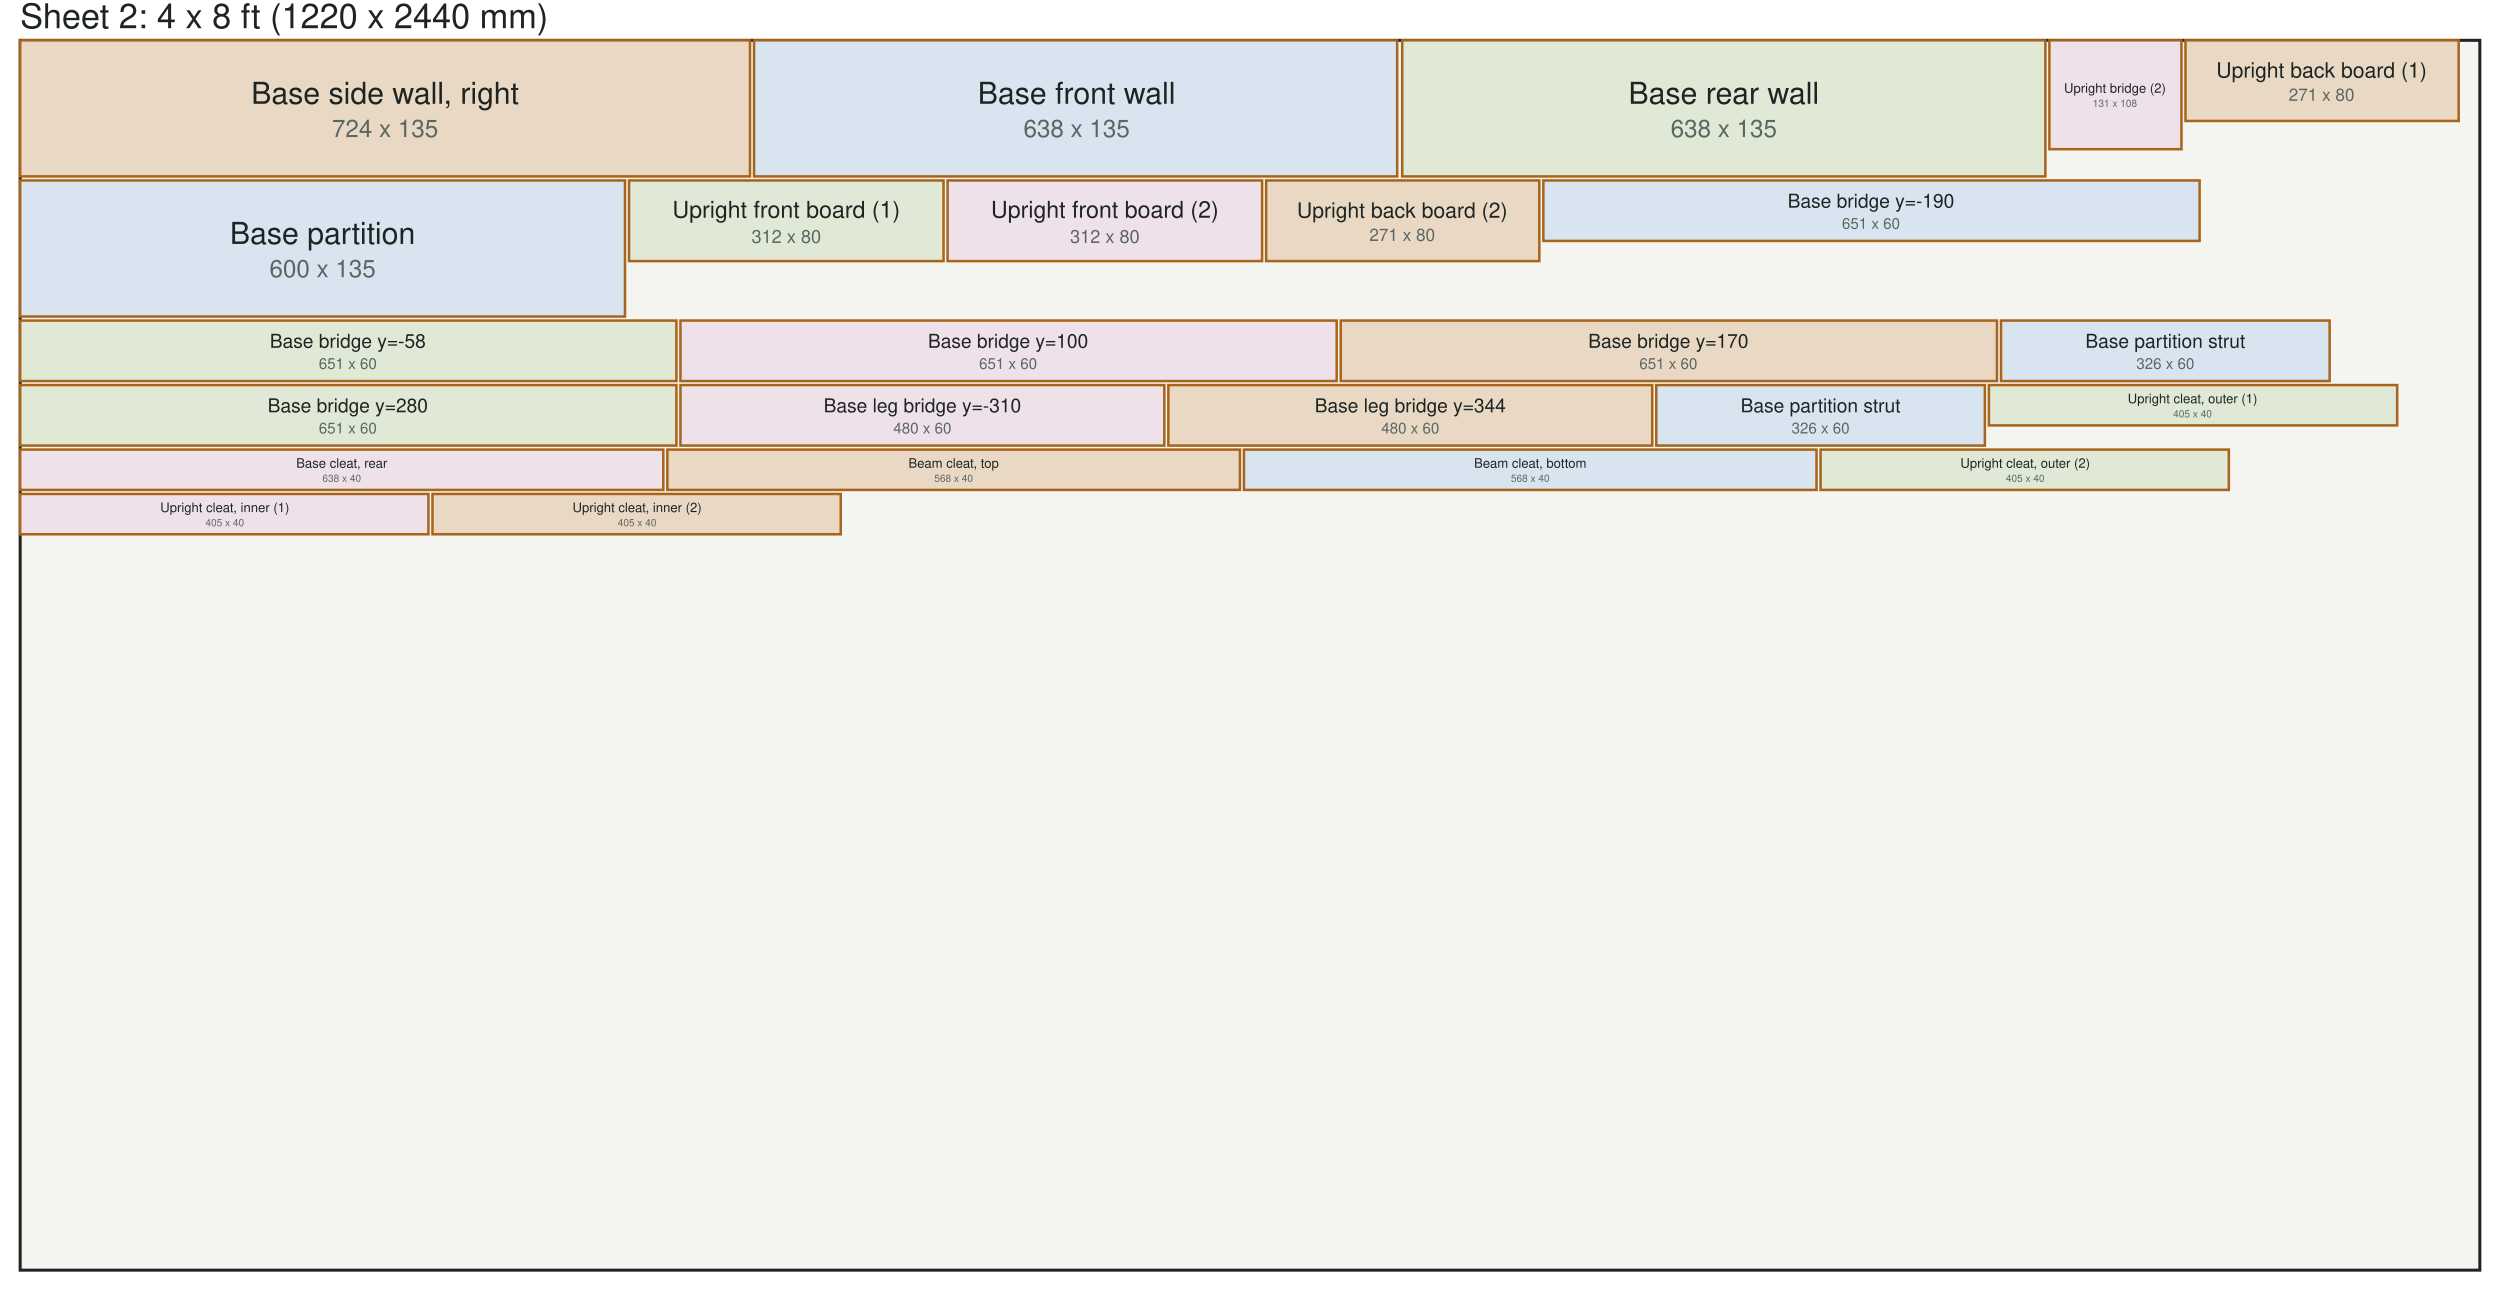
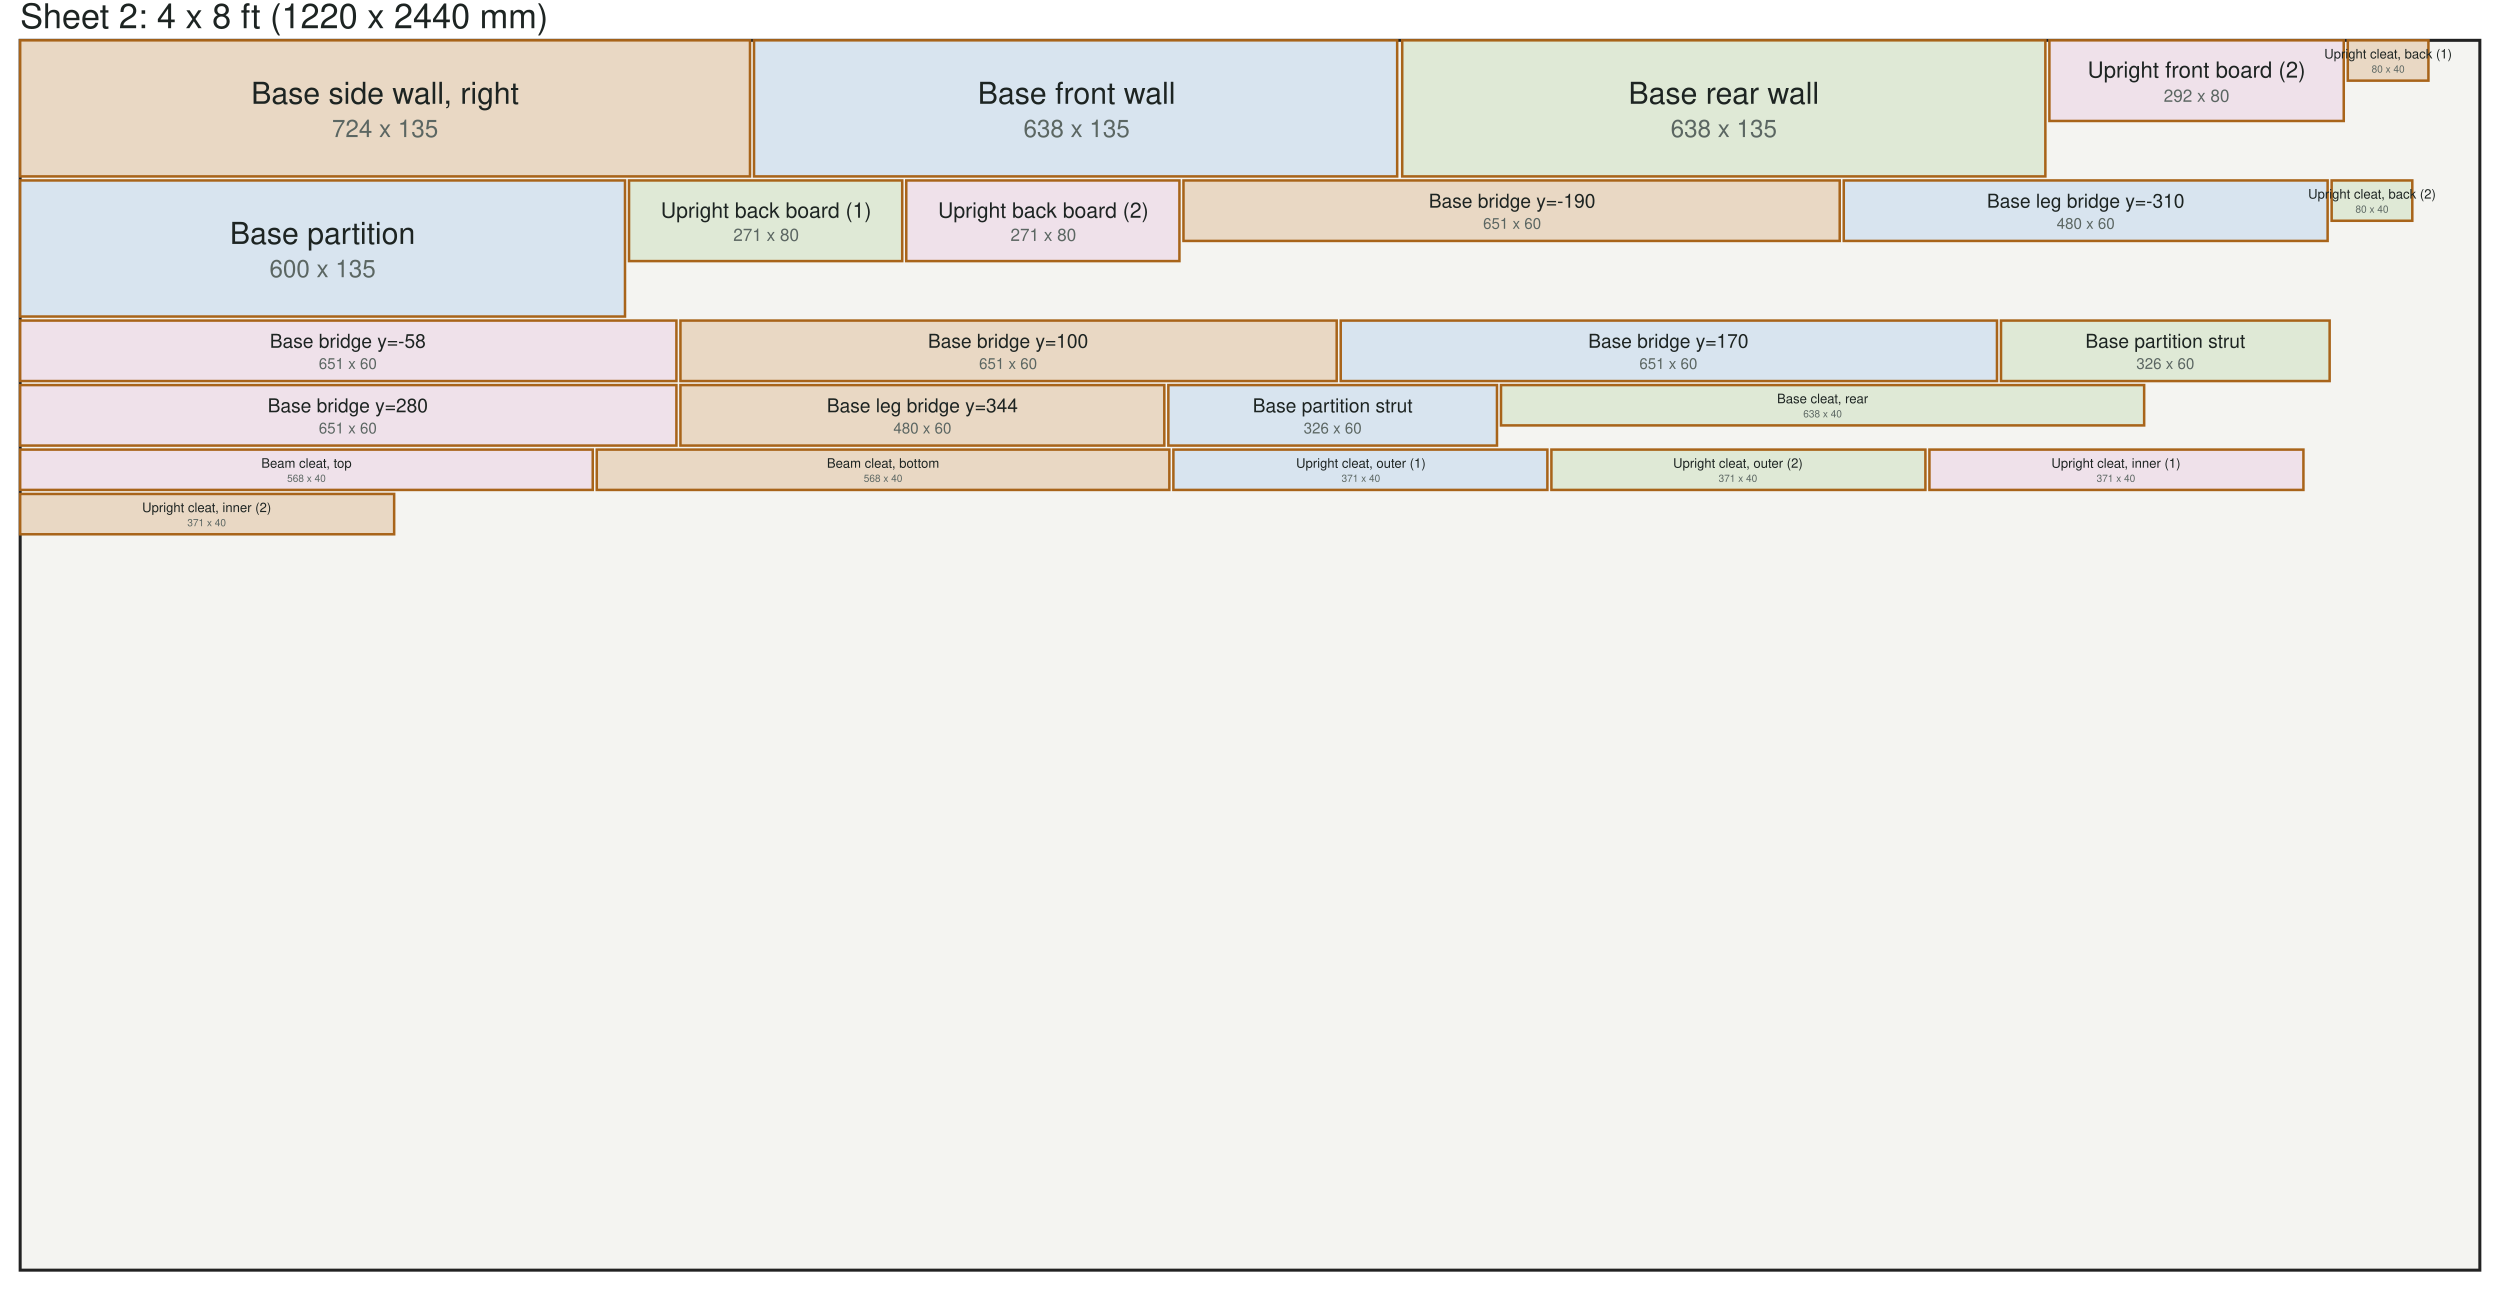
<svg xmlns="http://www.w3.org/2000/svg" viewBox="-20 -40 2480 1290" font-family="Helvetica, Arial, sans-serif">
  <text x="0" y="-12" font-size="34" fill="#1d2422">Sheet 2: 4 x 8 ft (1220 x 2440 mm)</text>
  <rect x="0" y="0" width="2440.0" height="1220.0" fill="#f4f4f1" stroke="#222" stroke-width="3" />
  <rect x="0" y="0" width="724" height="135" fill="#e9d8c4" stroke="#a8641a" stroke-width="2.5" />
  <text x="362" y="63" font-size="30" text-anchor="middle" fill="#1d2422">Base side wall, right</text>
  <text x="362" y="96" font-size="24" text-anchor="middle" fill="#5b6662">724 x 135</text>
  <rect x="728" y="0" width="638" height="135" fill="#d8e4ef" stroke="#a8641a" stroke-width="2.5" />
  <text x="1048" y="63" font-size="30" text-anchor="middle" fill="#1d2422">Base front wall</text>
  <text x="1048" y="96" font-size="24" text-anchor="middle" fill="#5b6662">638 x 135</text>
  <rect x="1371" y="0" width="638" height="135" fill="#dfe9d6" stroke="#a8641a" stroke-width="2.5" />
  <text x="1690" y="63" font-size="30" text-anchor="middle" fill="#1d2422">Base rear wall</text>
  <text x="1690" y="96" font-size="24" text-anchor="middle" fill="#5b6662">638 x 135</text>
-   <rect x="2013" y="0" width="131" height="108" fill="#efe1ea" stroke="#a8641a" stroke-width="2.5" />
-   <text x="2078" y="52" font-size="13" text-anchor="middle" fill="#1d2422">Upright bridge (2)</text>
-   <text x="2078" y="66" font-size="10" text-anchor="middle" fill="#5b6662">131 x 108</text>
-   <rect x="2148" y="0" width="271" height="80" fill="#e9d8c4" stroke="#a8641a" stroke-width="2.5" />
-   <text x="2283" y="37" font-size="21" text-anchor="middle" fill="#1d2422">Upright back board (1)</text>
-   <text x="2283" y="60" font-size="17" text-anchor="middle" fill="#5b6662">271 x 80</text>
+   <rect x="2013" y="0" width="292" height="80" fill="#efe1ea" stroke="#a8641a" stroke-width="2.5" />
+   <text x="2159" y="37" font-size="22" text-anchor="middle" fill="#1d2422">Upright front board (2)</text>
+   <text x="2159" y="61" font-size="17" text-anchor="middle" fill="#5b6662">292 x 80</text>
+   <rect x="2309" y="0" width="80" height="40" fill="#e9d8c4" stroke="#a8641a" stroke-width="2.5" />
+   <text x="2349" y="18" font-size="13" text-anchor="middle" fill="#1d2422">Upright cleat, back (1)</text>
+   <text x="2349" y="32" font-size="10" text-anchor="middle" fill="#5b6662">80 x 40</text>
  <rect x="0" y="139" width="600" height="135" fill="#d8e4ef" stroke="#a8641a" stroke-width="2.5" />
  <text x="300" y="202" font-size="30" text-anchor="middle" fill="#1d2422">Base partition</text>
  <text x="300" y="235" font-size="24" text-anchor="middle" fill="#5b6662">600 x 135</text>
-   <rect x="604" y="139" width="312" height="80" fill="#dfe9d6" stroke="#a8641a" stroke-width="2.5" />
-   <text x="760" y="176" font-size="23" text-anchor="middle" fill="#1d2422">Upright front board (1)</text>
-   <text x="760" y="201" font-size="18" text-anchor="middle" fill="#5b6662">312 x 80</text>
-   <rect x="920" y="139" width="312" height="80" fill="#efe1ea" stroke="#a8641a" stroke-width="2.5" />
-   <text x="1076" y="176" font-size="23" text-anchor="middle" fill="#1d2422">Upright front board (2)</text>
-   <text x="1076" y="201" font-size="18" text-anchor="middle" fill="#5b6662">312 x 80</text>
-   <rect x="1236" y="139" width="271" height="80" fill="#e9d8c4" stroke="#a8641a" stroke-width="2.5" />
-   <text x="1371" y="176" font-size="21" text-anchor="middle" fill="#1d2422">Upright back board (2)</text>
-   <text x="1371" y="199" font-size="17" text-anchor="middle" fill="#5b6662">271 x 80</text>
-   <rect x="1511" y="139" width="651" height="60" fill="#d8e4ef" stroke="#a8641a" stroke-width="2.5" />
-   <text x="1836" y="166" font-size="19" text-anchor="middle" fill="#1d2422">Base bridge y=-190</text>
-   <text x="1836" y="187" font-size="15" text-anchor="middle" fill="#5b6662">651 x 60</text>
-   <rect x="0" y="278" width="651" height="60" fill="#dfe9d6" stroke="#a8641a" stroke-width="2.5" />
+   <rect x="604" y="139" width="271" height="80" fill="#dfe9d6" stroke="#a8641a" stroke-width="2.5" />
+   <text x="740" y="176" font-size="21" text-anchor="middle" fill="#1d2422">Upright back board (1)</text>
+   <text x="740" y="199" font-size="17" text-anchor="middle" fill="#5b6662">271 x 80</text>
+   <rect x="879" y="139" width="271" height="80" fill="#efe1ea" stroke="#a8641a" stroke-width="2.5" />
+   <text x="1015" y="176" font-size="21" text-anchor="middle" fill="#1d2422">Upright back board (2)</text>
+   <text x="1015" y="199" font-size="17" text-anchor="middle" fill="#5b6662">271 x 80</text>
+   <rect x="1154" y="139" width="651" height="60" fill="#e9d8c4" stroke="#a8641a" stroke-width="2.5" />
+   <text x="1480" y="166" font-size="19" text-anchor="middle" fill="#1d2422">Base bridge y=-190</text>
+   <text x="1480" y="187" font-size="15" text-anchor="middle" fill="#5b6662">651 x 60</text>
+   <rect x="1809" y="139" width="480" height="60" fill="#d8e4ef" stroke="#a8641a" stroke-width="2.5" />
+   <text x="2049" y="166" font-size="19" text-anchor="middle" fill="#1d2422">Base leg bridge y=-310</text>
+   <text x="2049" y="187" font-size="15" text-anchor="middle" fill="#5b6662">480 x 60</text>
+   <rect x="2293" y="139" width="80" height="40" fill="#dfe9d6" stroke="#a8641a" stroke-width="2.5" />
+   <text x="2333" y="157" font-size="13" text-anchor="middle" fill="#1d2422">Upright cleat, back (2)</text>
+   <text x="2333" y="171" font-size="10" text-anchor="middle" fill="#5b6662">80 x 40</text>
+   <rect x="0" y="278" width="651" height="60" fill="#efe1ea" stroke="#a8641a" stroke-width="2.5" />
  <text x="325" y="305" font-size="19" text-anchor="middle" fill="#1d2422">Base bridge y=-58</text>
  <text x="325" y="326" font-size="15" text-anchor="middle" fill="#5b6662">651 x 60</text>
-   <rect x="655" y="278" width="651" height="60" fill="#efe1ea" stroke="#a8641a" stroke-width="2.5" />
+   <rect x="655" y="278" width="651" height="60" fill="#e9d8c4" stroke="#a8641a" stroke-width="2.5" />
  <text x="980" y="305" font-size="19" text-anchor="middle" fill="#1d2422">Base bridge y=100</text>
  <text x="980" y="326" font-size="15" text-anchor="middle" fill="#5b6662">651 x 60</text>
-   <rect x="1310" y="278" width="651" height="60" fill="#e9d8c4" stroke="#a8641a" stroke-width="2.5" />
+   <rect x="1310" y="278" width="651" height="60" fill="#d8e4ef" stroke="#a8641a" stroke-width="2.5" />
  <text x="1635" y="305" font-size="19" text-anchor="middle" fill="#1d2422">Base bridge y=170</text>
  <text x="1635" y="326" font-size="15" text-anchor="middle" fill="#5b6662">651 x 60</text>
-   <rect x="1965" y="278" width="326" height="60" fill="#d8e4ef" stroke="#a8641a" stroke-width="2.5" />
+   <rect x="1965" y="278" width="326" height="60" fill="#dfe9d6" stroke="#a8641a" stroke-width="2.5" />
  <text x="2128" y="305" font-size="19" text-anchor="middle" fill="#1d2422">Base partition strut</text>
  <text x="2128" y="326" font-size="15" text-anchor="middle" fill="#5b6662">326 x 60</text>
-   <rect x="0" y="342" width="651" height="60" fill="#dfe9d6" stroke="#a8641a" stroke-width="2.5" />
+   <rect x="0" y="342" width="651" height="60" fill="#efe1ea" stroke="#a8641a" stroke-width="2.5" />
  <text x="325" y="369" font-size="19" text-anchor="middle" fill="#1d2422">Base bridge y=280</text>
  <text x="325" y="390" font-size="15" text-anchor="middle" fill="#5b6662">651 x 60</text>
-   <rect x="655" y="342" width="480" height="60" fill="#efe1ea" stroke="#a8641a" stroke-width="2.5" />
-   <text x="895" y="369" font-size="19" text-anchor="middle" fill="#1d2422">Base leg bridge y=-310</text>
+   <rect x="655" y="342" width="480" height="60" fill="#e9d8c4" stroke="#a8641a" stroke-width="2.5" />
+   <text x="895" y="369" font-size="19" text-anchor="middle" fill="#1d2422">Base leg bridge y=344</text>
  <text x="895" y="390" font-size="15" text-anchor="middle" fill="#5b6662">480 x 60</text>
-   <rect x="1139" y="342" width="480" height="60" fill="#e9d8c4" stroke="#a8641a" stroke-width="2.5" />
-   <text x="1379" y="369" font-size="19" text-anchor="middle" fill="#1d2422">Base leg bridge y=344</text>
-   <text x="1379" y="390" font-size="15" text-anchor="middle" fill="#5b6662">480 x 60</text>
-   <rect x="1623" y="342" width="326" height="60" fill="#d8e4ef" stroke="#a8641a" stroke-width="2.5" />
-   <text x="1786" y="369" font-size="19" text-anchor="middle" fill="#1d2422">Base partition strut</text>
-   <text x="1786" y="390" font-size="15" text-anchor="middle" fill="#5b6662">326 x 60</text>
-   <rect x="1953" y="342" width="405" height="40" fill="#dfe9d6" stroke="#a8641a" stroke-width="2.5" />
-   <text x="2155" y="360" font-size="13" text-anchor="middle" fill="#1d2422">Upright cleat, outer (1)</text>
-   <text x="2155" y="374" font-size="10" text-anchor="middle" fill="#5b6662">405 x 40</text>
-   <rect x="0" y="406" width="638" height="40" fill="#efe1ea" stroke="#a8641a" stroke-width="2.5" />
-   <text x="319" y="424" font-size="13" text-anchor="middle" fill="#1d2422">Base cleat, rear</text>
-   <text x="319" y="438" font-size="10" text-anchor="middle" fill="#5b6662">638 x 40</text>
-   <rect x="642" y="406" width="568" height="40" fill="#e9d8c4" stroke="#a8641a" stroke-width="2.5" />
-   <text x="926" y="424" font-size="13" text-anchor="middle" fill="#1d2422">Beam cleat, top</text>
-   <text x="926" y="438" font-size="10" text-anchor="middle" fill="#5b6662">568 x 40</text>
-   <rect x="1214" y="406" width="568" height="40" fill="#d8e4ef" stroke="#a8641a" stroke-width="2.5" />
-   <text x="1498" y="424" font-size="13" text-anchor="middle" fill="#1d2422">Beam cleat, bottom</text>
-   <text x="1498" y="438" font-size="10" text-anchor="middle" fill="#5b6662">568 x 40</text>
-   <rect x="1786" y="406" width="405" height="40" fill="#dfe9d6" stroke="#a8641a" stroke-width="2.5" />
-   <text x="1989" y="424" font-size="13" text-anchor="middle" fill="#1d2422">Upright cleat, outer (2)</text>
-   <text x="1989" y="438" font-size="10" text-anchor="middle" fill="#5b6662">405 x 40</text>
-   <rect x="0" y="450" width="405" height="40" fill="#efe1ea" stroke="#a8641a" stroke-width="2.5" />
-   <text x="203" y="468" font-size="13" text-anchor="middle" fill="#1d2422">Upright cleat, inner (1)</text>
-   <text x="203" y="482" font-size="10" text-anchor="middle" fill="#5b6662">405 x 40</text>
-   <rect x="409" y="450" width="405" height="40" fill="#e9d8c4" stroke="#a8641a" stroke-width="2.5" />
-   <text x="612" y="468" font-size="13" text-anchor="middle" fill="#1d2422">Upright cleat, inner (2)</text>
-   <text x="612" y="482" font-size="10" text-anchor="middle" fill="#5b6662">405 x 40</text>
+   <rect x="1139" y="342" width="326" height="60" fill="#d8e4ef" stroke="#a8641a" stroke-width="2.5" />
+   <text x="1302" y="369" font-size="19" text-anchor="middle" fill="#1d2422">Base partition strut</text>
+   <text x="1302" y="390" font-size="15" text-anchor="middle" fill="#5b6662">326 x 60</text>
+   <rect x="1469" y="342" width="638" height="40" fill="#dfe9d6" stroke="#a8641a" stroke-width="2.5" />
+   <text x="1788" y="360" font-size="13" text-anchor="middle" fill="#1d2422">Base cleat, rear</text>
+   <text x="1788" y="374" font-size="10" text-anchor="middle" fill="#5b6662">638 x 40</text>
+   <rect x="0" y="406" width="568" height="40" fill="#efe1ea" stroke="#a8641a" stroke-width="2.5" />
+   <text x="284" y="424" font-size="13" text-anchor="middle" fill="#1d2422">Beam cleat, top</text>
+   <text x="284" y="438" font-size="10" text-anchor="middle" fill="#5b6662">568 x 40</text>
+   <rect x="572" y="406" width="568" height="40" fill="#e9d8c4" stroke="#a8641a" stroke-width="2.5" />
+   <text x="856" y="424" font-size="13" text-anchor="middle" fill="#1d2422">Beam cleat, bottom</text>
+   <text x="856" y="438" font-size="10" text-anchor="middle" fill="#5b6662">568 x 40</text>
+   <rect x="1144" y="406" width="371" height="40" fill="#d8e4ef" stroke="#a8641a" stroke-width="2.5" />
+   <text x="1330" y="424" font-size="13" text-anchor="middle" fill="#1d2422">Upright cleat, outer (1)</text>
+   <text x="1330" y="438" font-size="10" text-anchor="middle" fill="#5b6662">371 x 40</text>
+   <rect x="1519" y="406" width="371" height="40" fill="#dfe9d6" stroke="#a8641a" stroke-width="2.5" />
+   <text x="1704" y="424" font-size="13" text-anchor="middle" fill="#1d2422">Upright cleat, outer (2)</text>
+   <text x="1704" y="438" font-size="10" text-anchor="middle" fill="#5b6662">371 x 40</text>
+   <rect x="1894" y="406" width="371" height="40" fill="#efe1ea" stroke="#a8641a" stroke-width="2.5" />
+   <text x="2079" y="424" font-size="13" text-anchor="middle" fill="#1d2422">Upright cleat, inner (1)</text>
+   <text x="2079" y="438" font-size="10" text-anchor="middle" fill="#5b6662">371 x 40</text>
+   <rect x="0" y="450" width="371" height="40" fill="#e9d8c4" stroke="#a8641a" stroke-width="2.5" />
+   <text x="185" y="468" font-size="13" text-anchor="middle" fill="#1d2422">Upright cleat, inner (2)</text>
+   <text x="185" y="482" font-size="10" text-anchor="middle" fill="#5b6662">371 x 40</text>
</svg>
